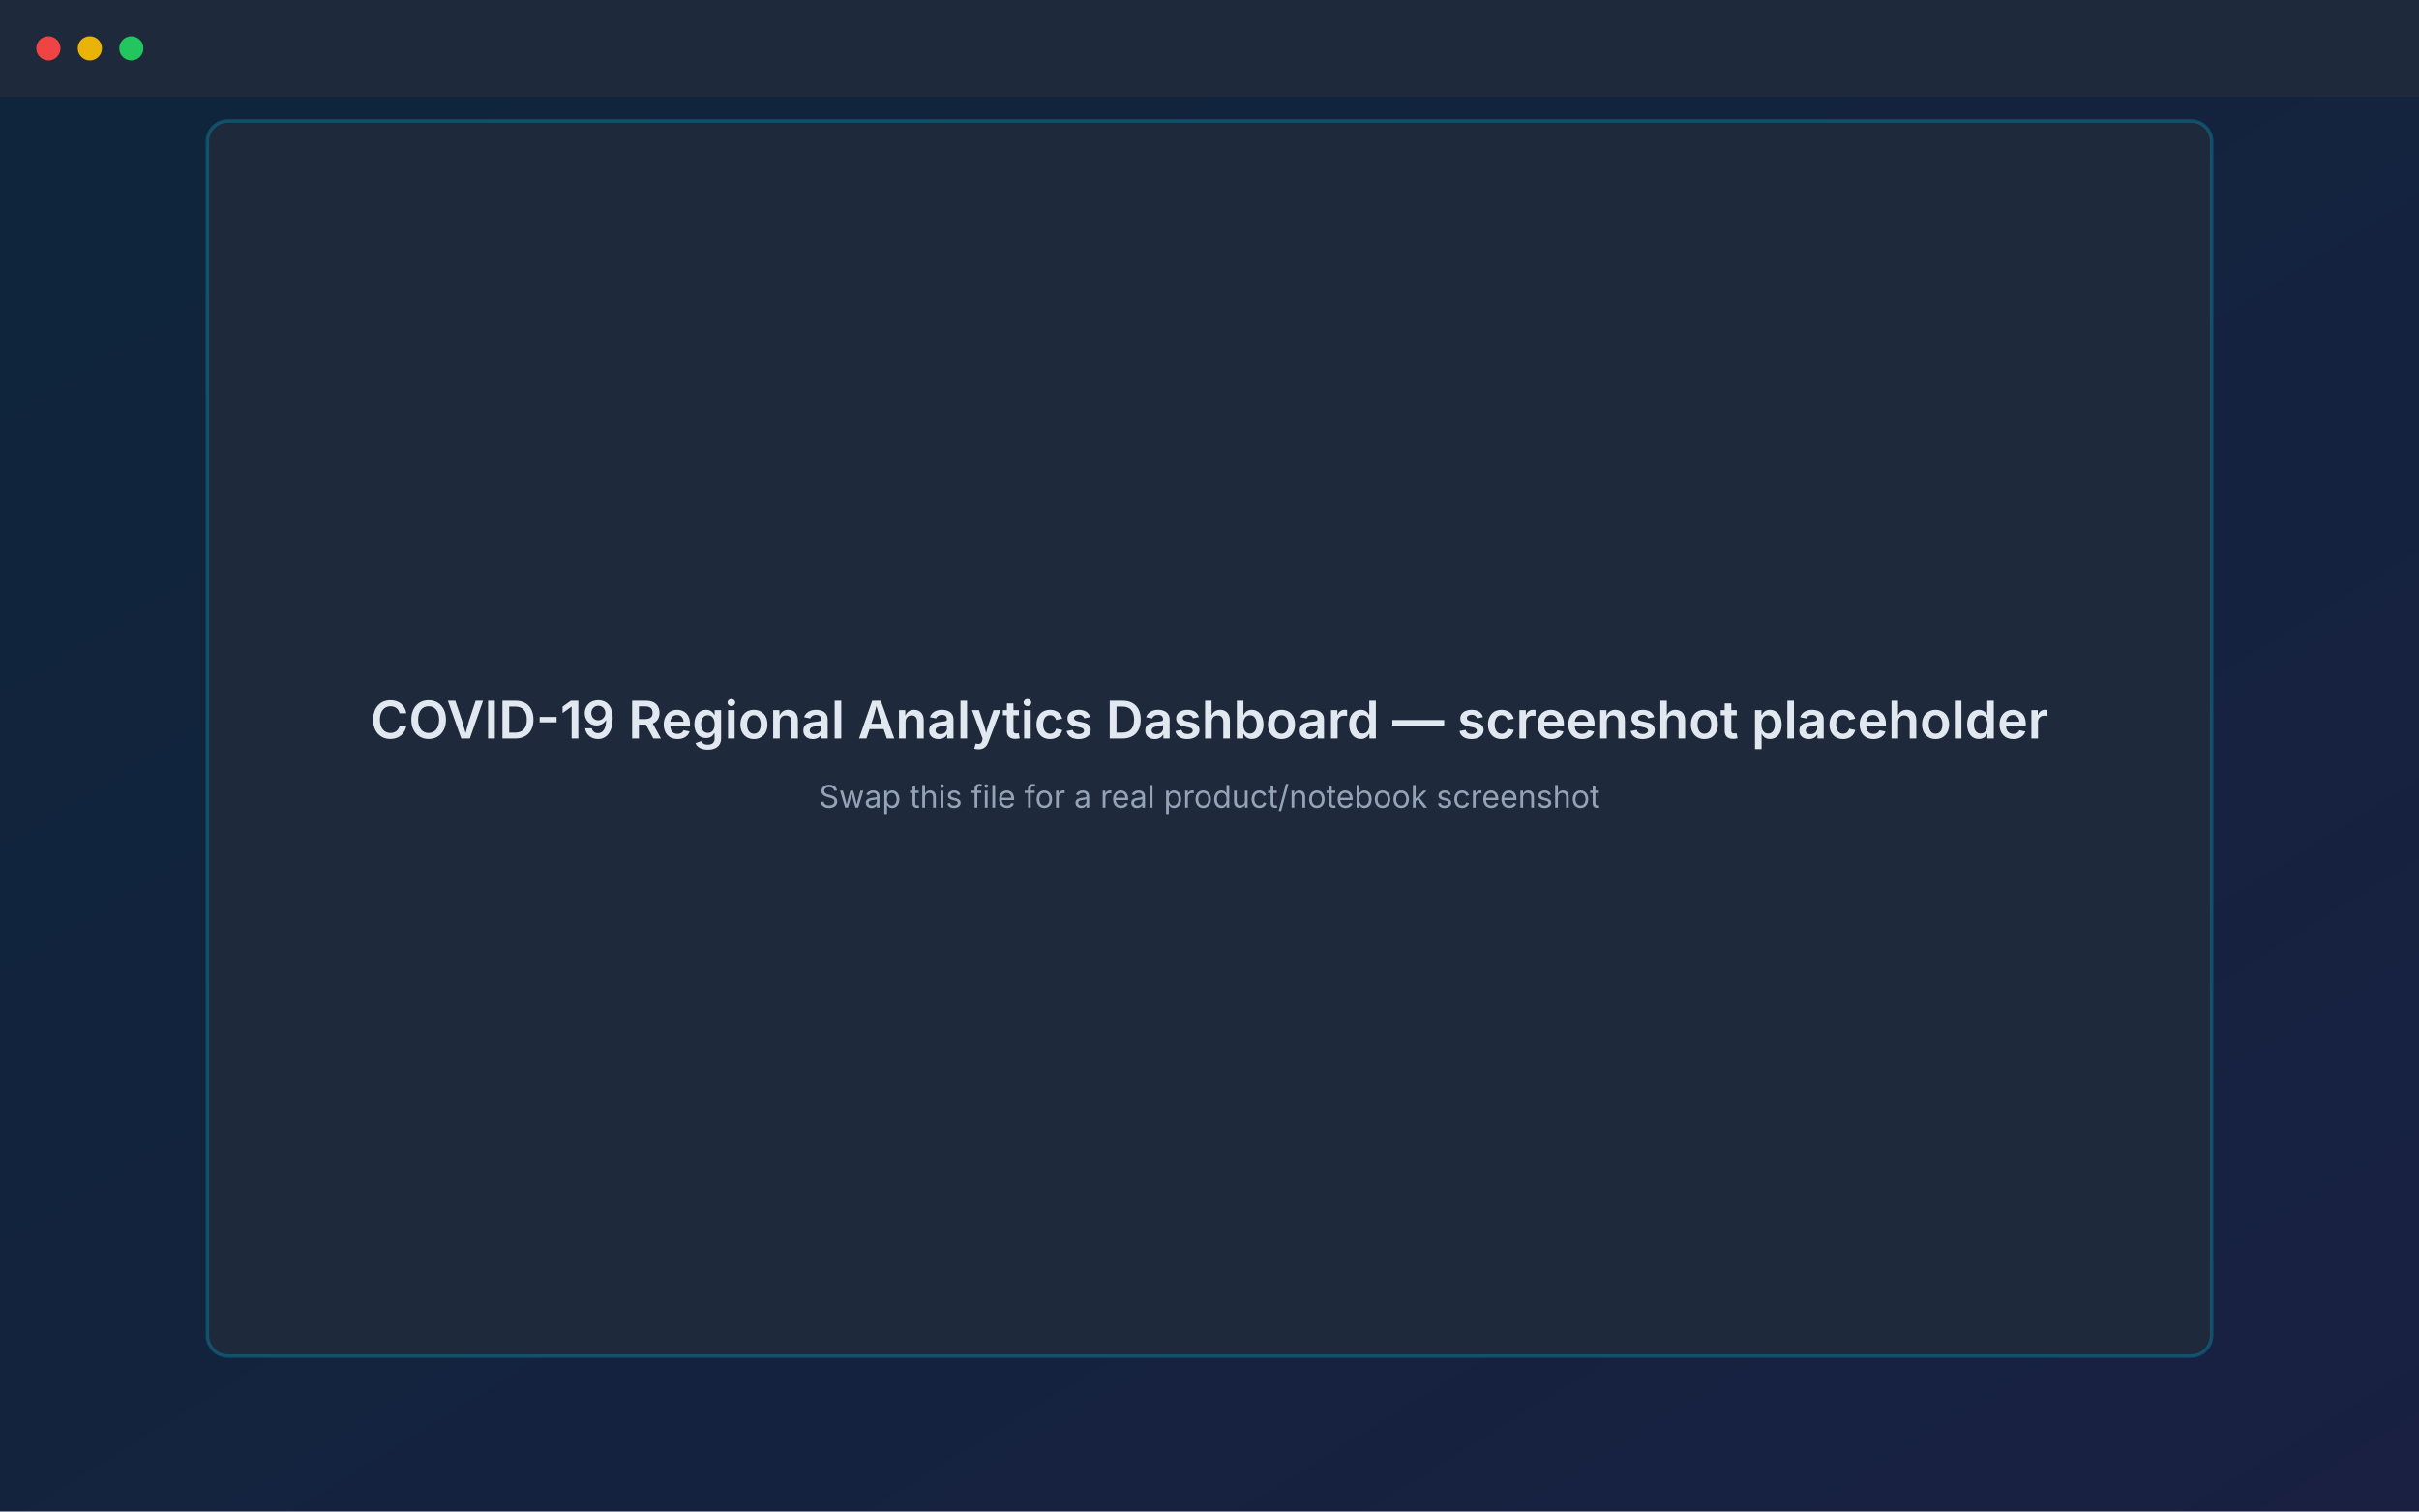
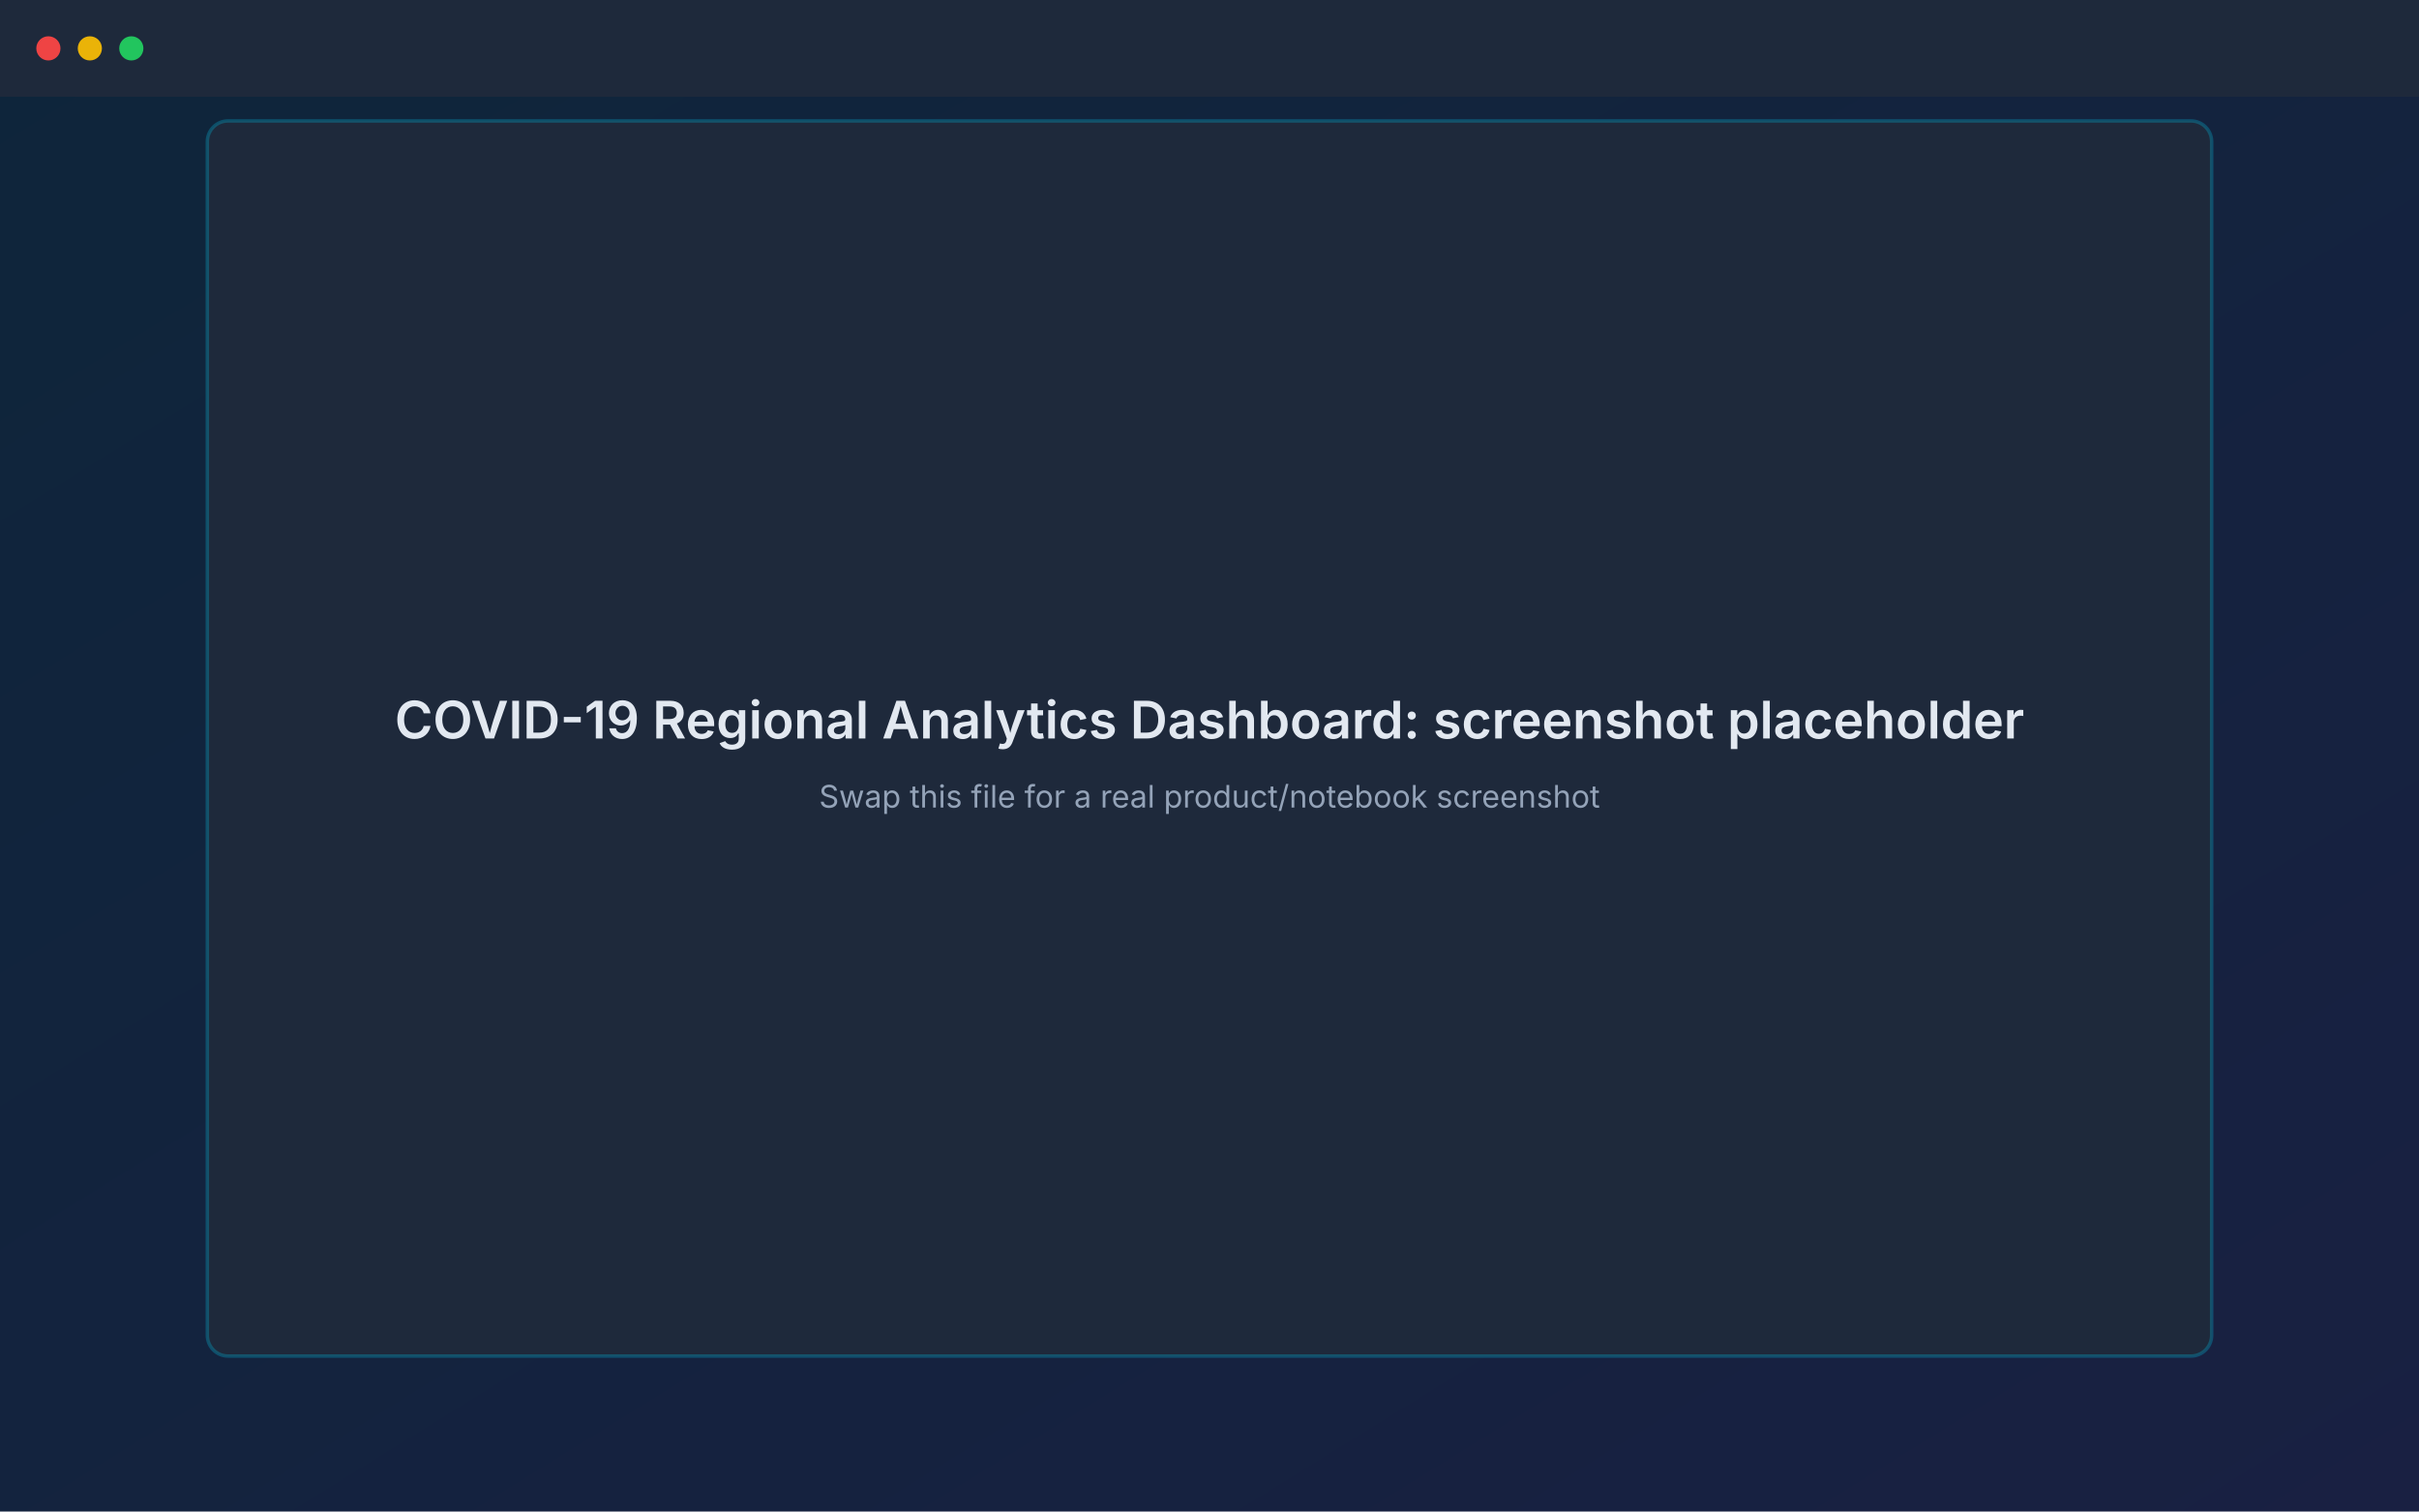
<svg xmlns="http://www.w3.org/2000/svg" width="1400" height="875" viewBox="0 0 1400 875">
  <defs>
    <linearGradient id="bg2" x1="0" y1="0" x2="1" y2="1">
      <stop offset="0%" stop-color="#0891b2" stop-opacity="0.12" />
      <stop offset="100%" stop-color="#6366f1" stop-opacity="0.12" />
    </linearGradient>
  </defs>
  <rect width="1400" height="875" fill="#0f172a" />
  <rect width="1400" height="875" fill="url(#bg2)" />
  <rect x="0" y="0" width="1400" height="56" fill="#1e293b" />
  <circle cx="28" cy="28" r="7" fill="#ef4444" />
  <circle cx="52" cy="28" r="7" fill="#eab308" />
  <circle cx="76" cy="28" r="7" fill="#22c55e" />
  <rect x="120" y="70" width="1160" height="715" rx="12" fill="#1e293b" stroke="#0891b2" stroke-width="2" stroke-opacity="0.4" />
-   <text x="700" y="427.5" text-anchor="middle" font-family="Inter, system-ui, sans-serif" font-size="30" font-weight="600" fill="#e2e8f0">COVID-19 Regional Analytics Dashboard — screenshot placeholder</text>
+   <text x="700" y="427.5" text-anchor="middle" font-family="Inter, system-ui, sans-serif" font-size="30" font-weight="600" fill="#e2e8f0">COVID-19 Regional Analytics Dashboard: screenshot placeholder</text>
  <text x="700" y="467.5" text-anchor="middle" font-family="Inter, system-ui, sans-serif" font-size="18" fill="#94a3b8">Swap this file for a real product/notebook screenshot</text>
</svg>
